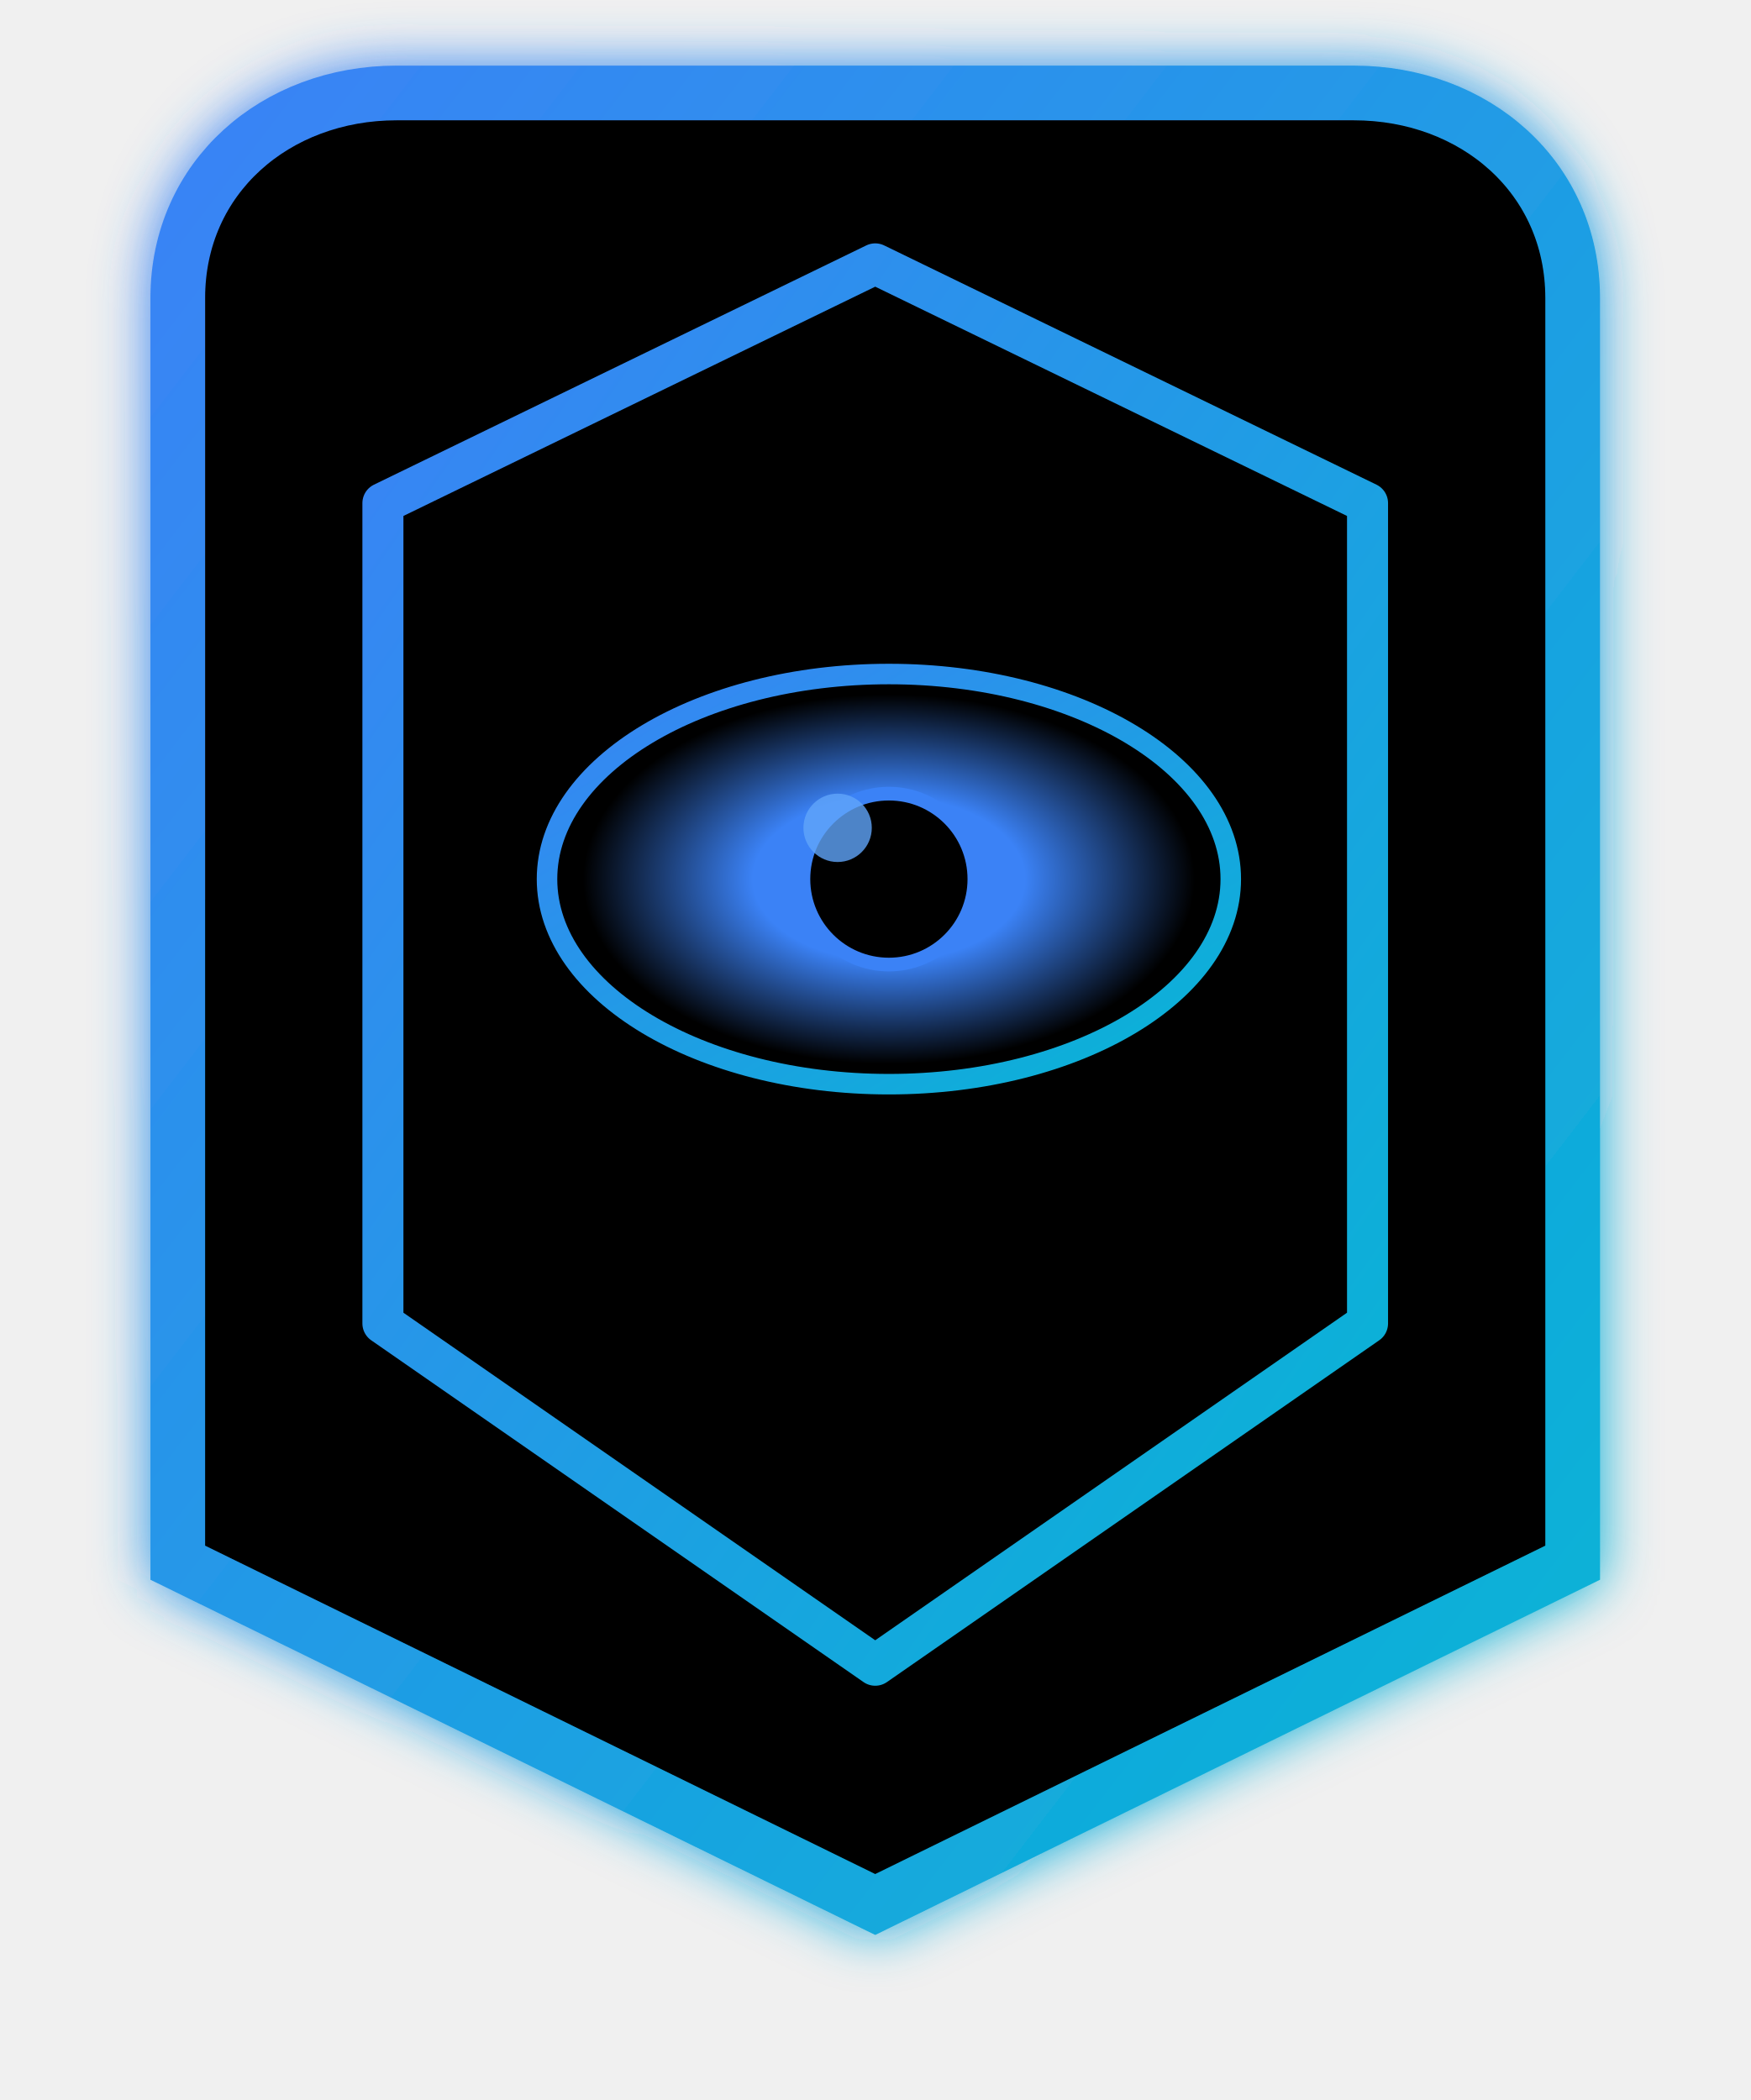
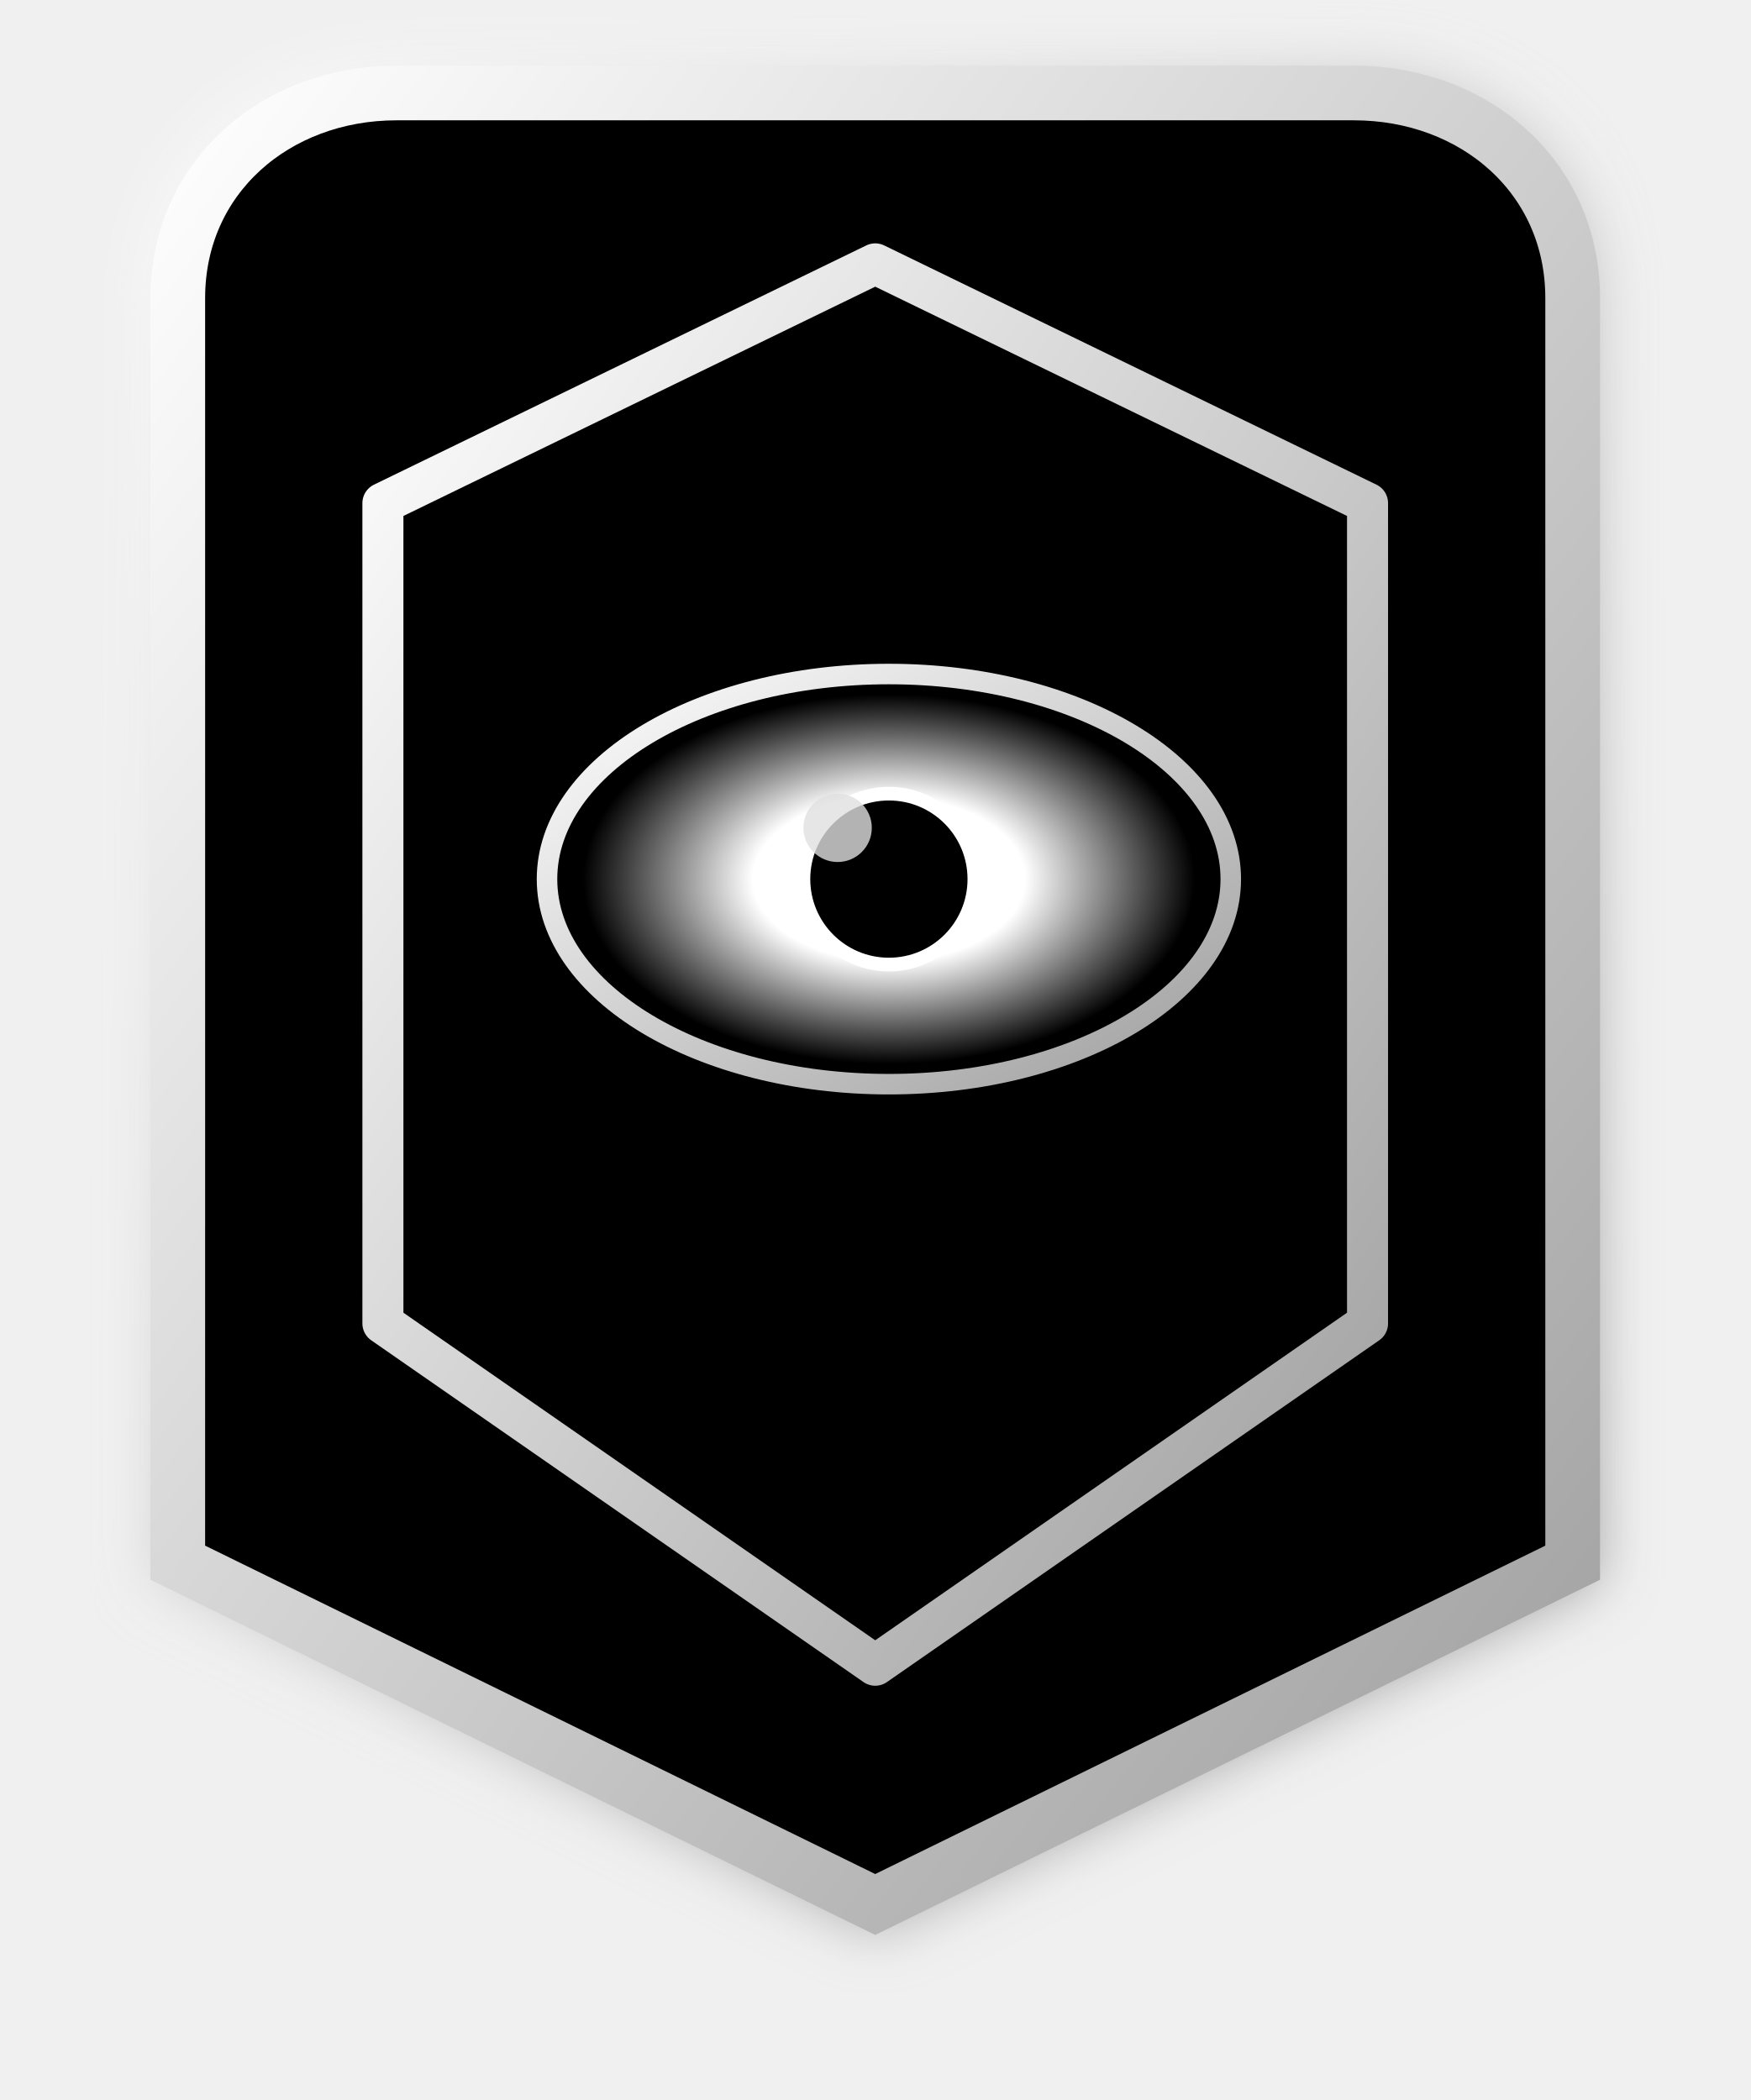
<svg xmlns="http://www.w3.org/2000/svg" width="100" height="120" viewBox="0 0 256 300" fill="none">
  <defs>
    <linearGradient id="borderGradient" x1="0%" y1="0%" x2="100%" y2="100%">
-       <stop offset="0%" stop-color="#3B82F6" />
-       <stop offset="100%" stop-color="#06B6D4" />
+       <stop offset="0%" stop-color="#FFFFFF" />
+       <stop offset="100%" stop-color="#9E9E9E" />
    </linearGradient>
    <radialGradient id="centerGradient" cx="50%" cy="50%" r="50%">
-       <stop offset="40%" stop-color="#3B82F6" />
+       <stop offset="40%" stop-color="#FFFFFF" />
      <stop offset="90%" />
    </radialGradient>
    <filter id="glow" x="-20%" y="-20%" width="140%" height="140%">
      <feGaussianBlur stdDeviation="4" result="blur" />
      <feComposite in="SourceGraphic" in2="blur" operator="over" />
    </filter>
  </defs>
  <path d="m128 275 102-50V40c0-17.68-14.32-30-32-30H58c-17.68 0-32 12.32-32 30v185z" fill="#000" stroke="url(#borderGradient)" stroke-width="8" filter="url(#glow)" />
  <path d="m128 240 72-50V70l-72-35-72 35v120z" stroke="url(#borderGradient)" stroke-width="6" stroke-linejoin="round" />
  <g transform="matrix(.5 0 0 .5 55 75)">
    <ellipse cx="150" cy="100" rx="100" ry="60" fill="url(#centerGradient)" stroke="url(#borderGradient)" stroke-width="6" />
-     <circle cx="150" cy="100" r="25" fill="#000" stroke="#3B82F6" stroke-width="4" />
-     <circle cx="135" cy="85" r="10" fill="#60A5FA" opacity=".8" />
+     <circle cx="150" cy="100" r="25" fill="#000" stroke="#FFFFFF" stroke-width="4" />
+     <circle cx="135" cy="85" r="10" fill="#E0E0E0" opacity=".8" />
  </g>
</svg>
